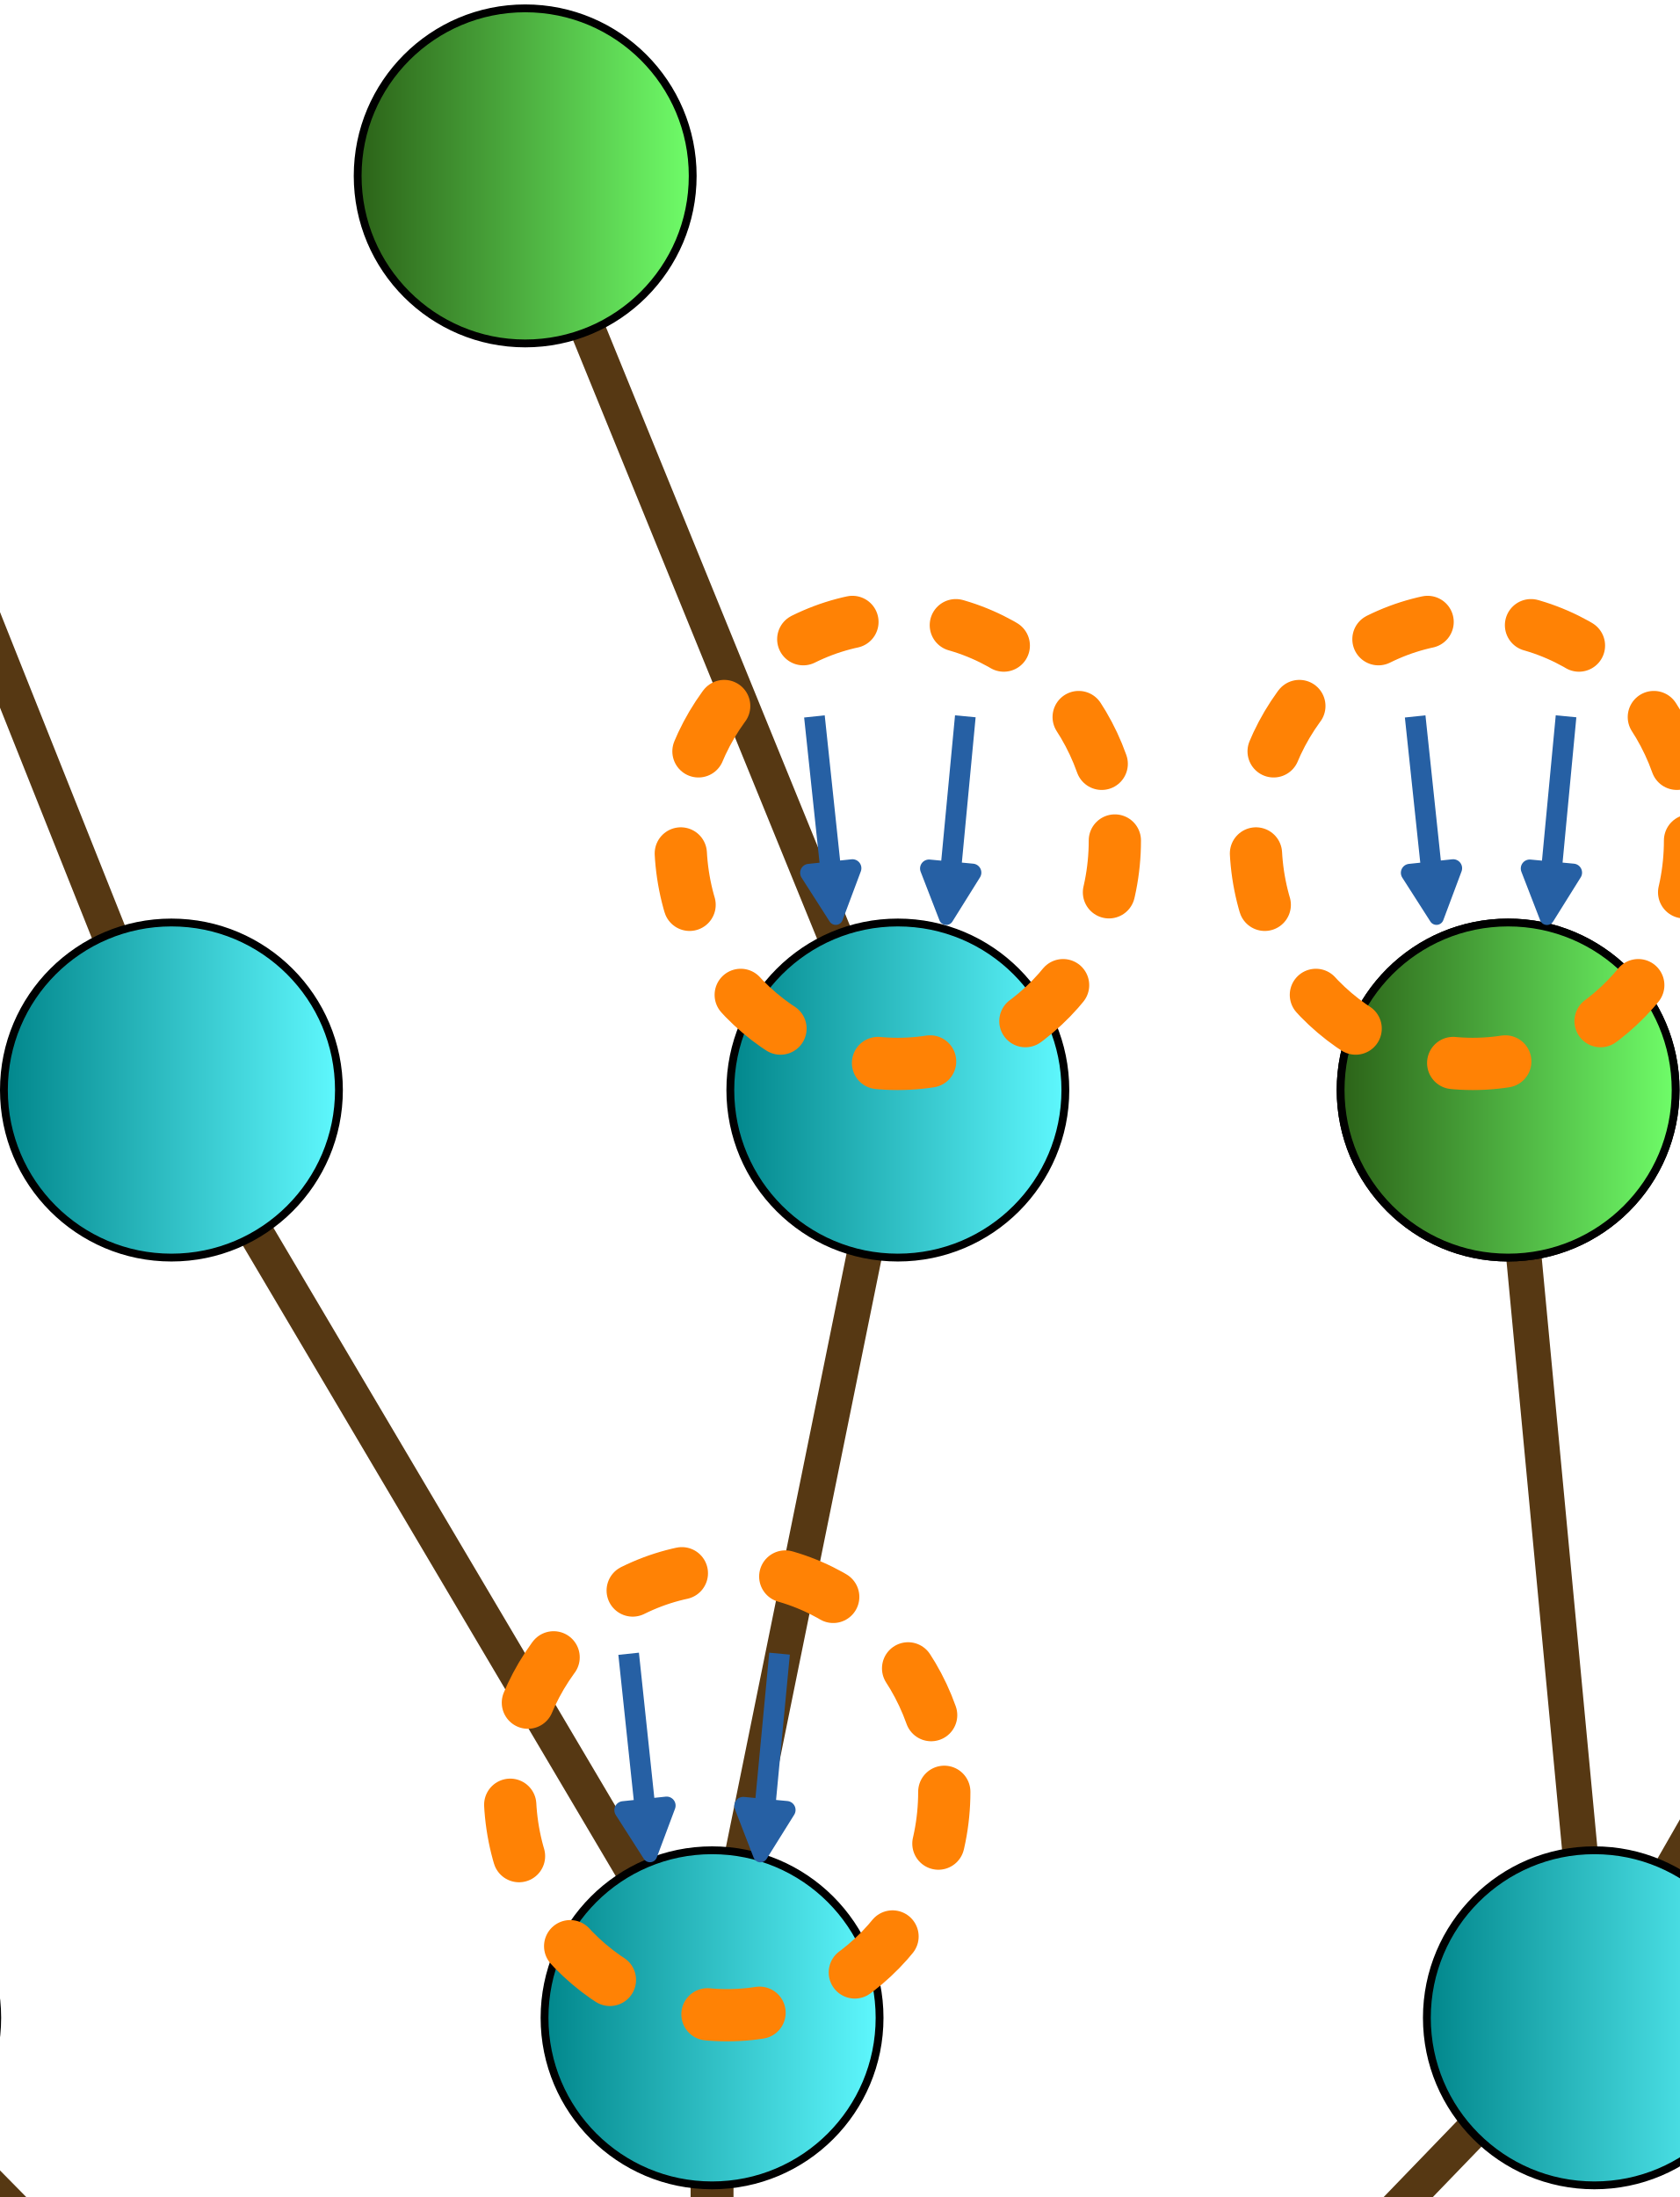
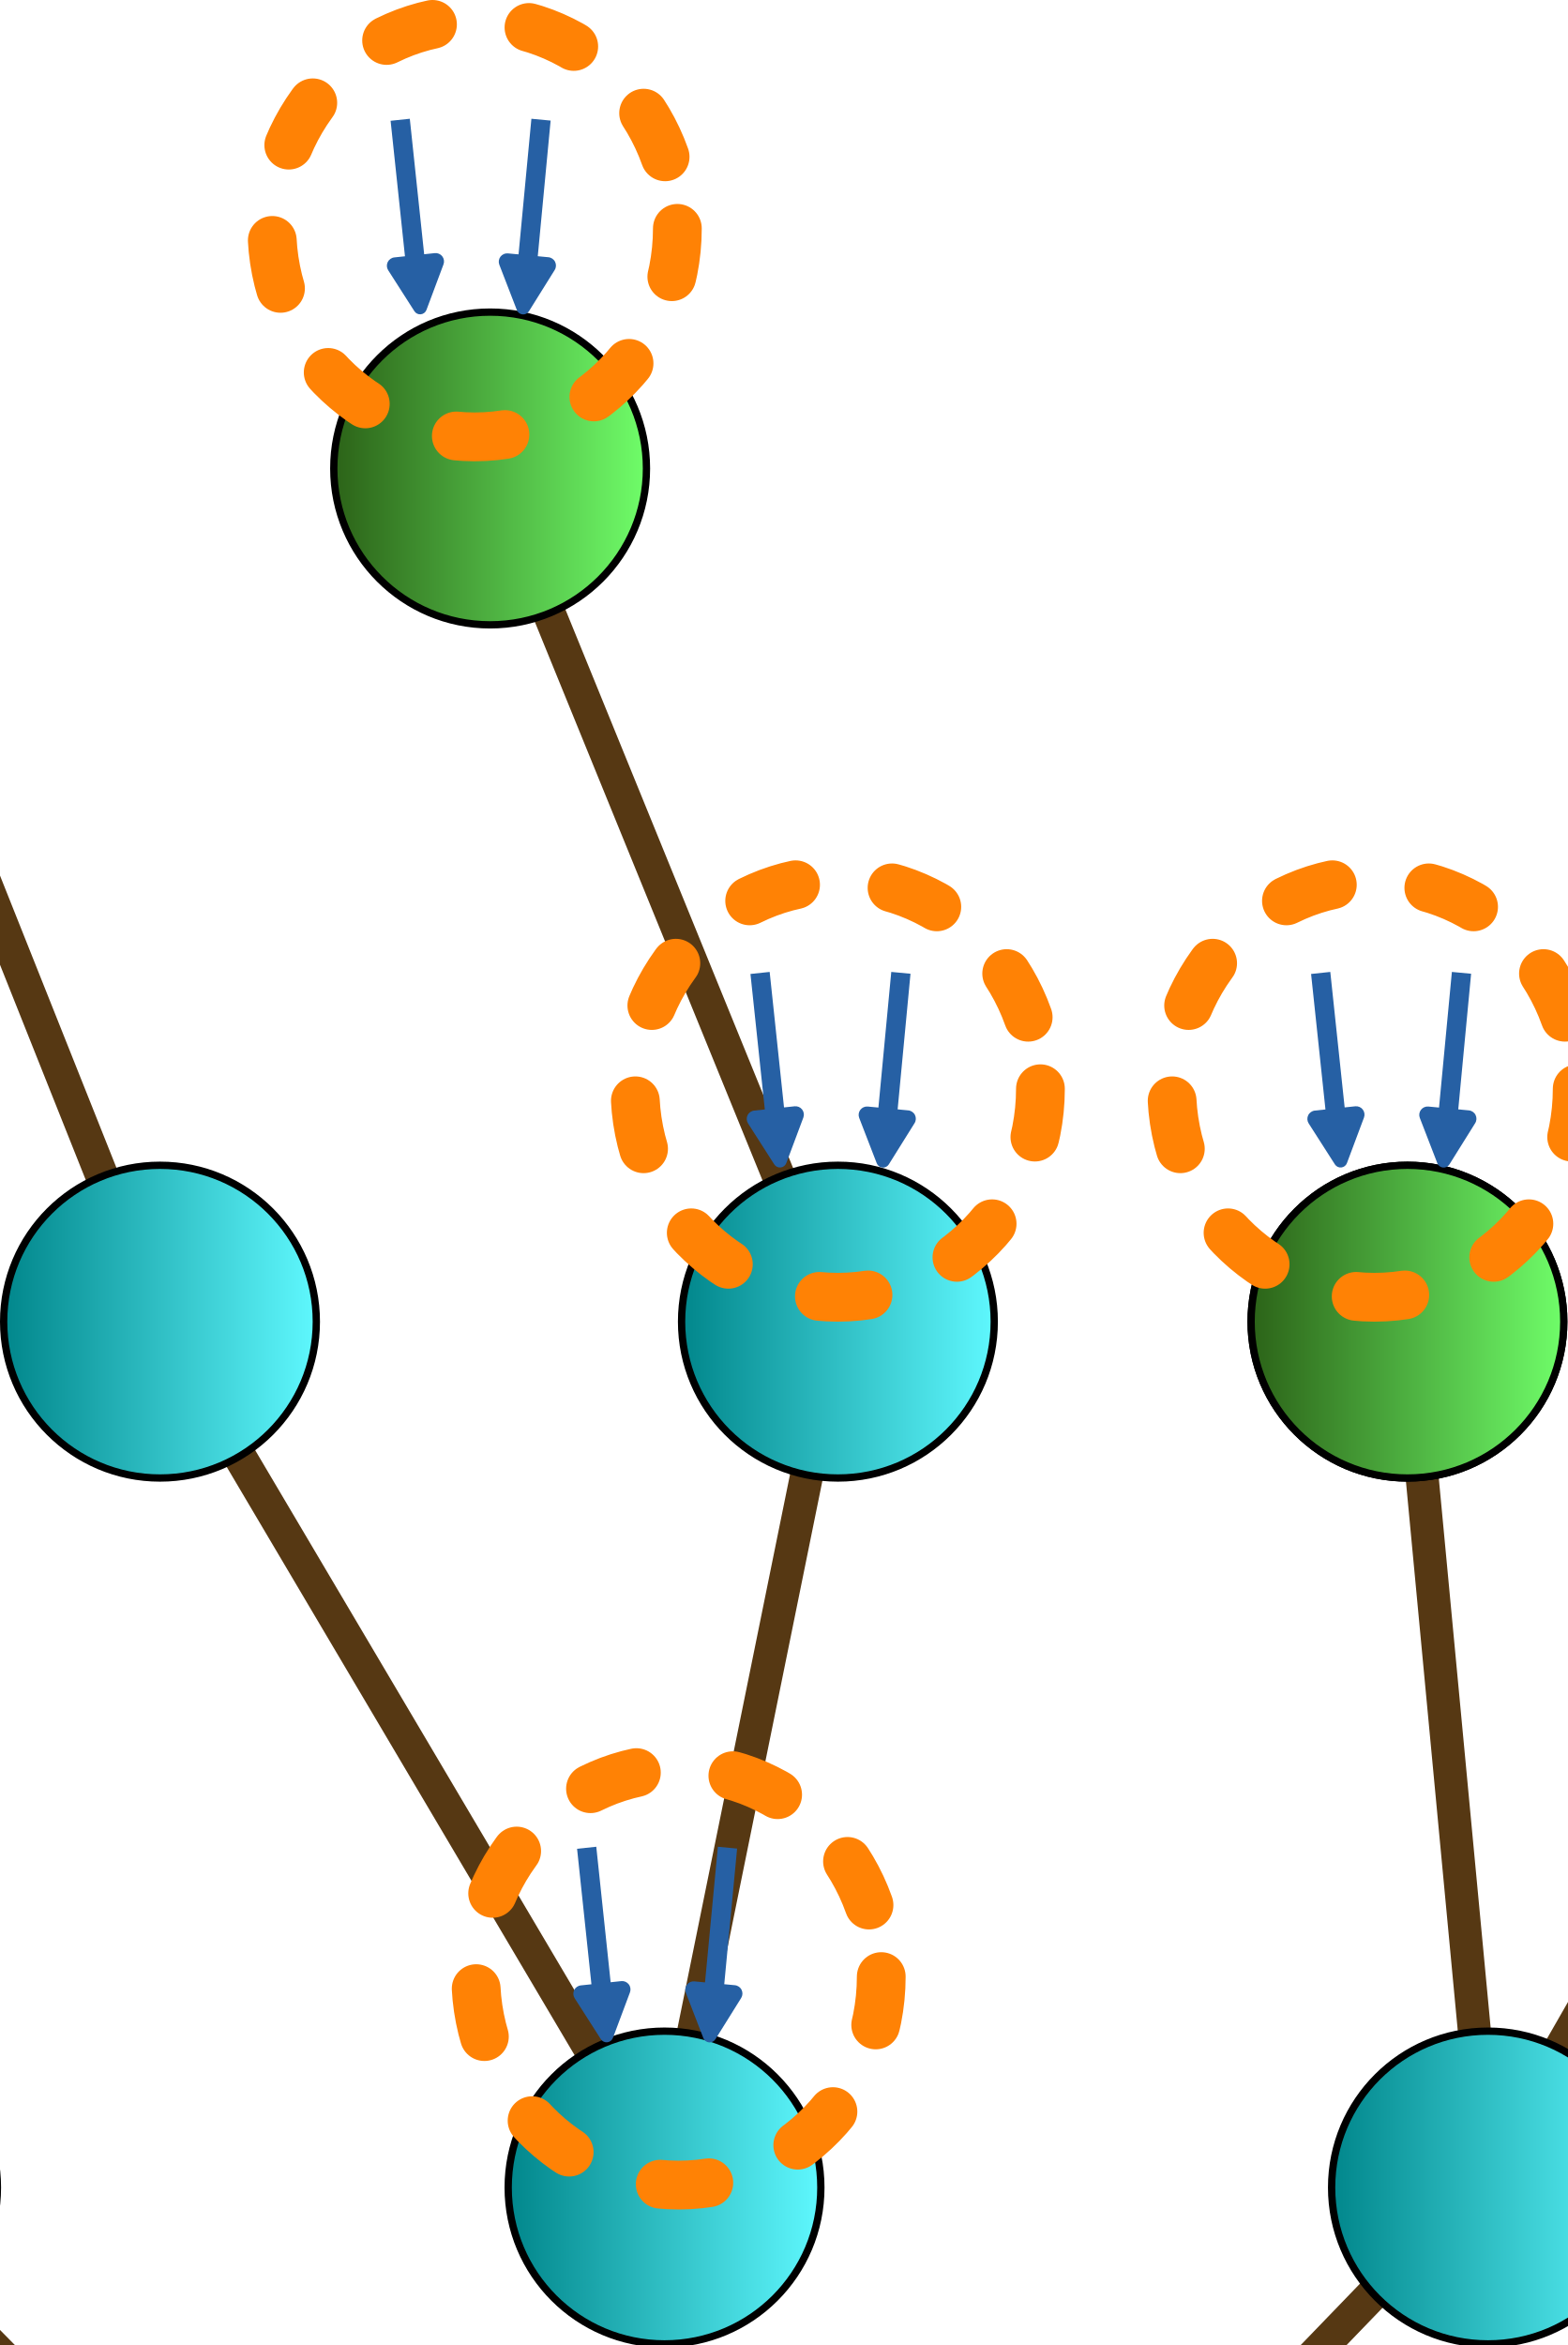
- <svg xmlns="http://www.w3.org/2000/svg" xmlns:xlink="http://www.w3.org/1999/xlink" width="111.772mm" height="146.184mm" viewBox="0 0 111.772 146.184" version="1.1" id="svg1" xml:space="preserve">
+ <svg xmlns="http://www.w3.org/2000/svg" xmlns:xlink="http://www.w3.org/1999/xlink" width="111.772mm" height="167.184mm" viewBox="0 0 111.772 167.184" version="1.1" id="svg1" xml:space="preserve">
  <defs id="defs1">
    <marker style="overflow:visible" id="RoundedArrow" refX="0" refY="0" orient="auto-start-reverse" markerWidth="0.501" markerHeight="0.501" viewBox="0 0 1 1" preserveAspectRatio="xMidYMid" markerUnits="strokeWidth">
      <path transform="scale(0.7)" d="m -0.211,-4.106 6.422,3.211 a 1,1 90 0 1 0,1.789 L -0.211,4.106 A 1.236,1.236 31.717 0 1 -2,3 v -6 a 1.236,1.236 148.283 0 1 1.789,-1.106 z" style="fill:context-stroke;fill-rule:evenodd;stroke:none" id="path222" />
    </marker>
    <marker style="overflow:visible" id="marker174" refX="0" refY="0" orient="auto-start-reverse" markerWidth="0.5" markerHeight="5" viewBox="0 0 1 1" preserveAspectRatio="xMidYMid" markerUnits="strokeWidth">
      <path transform="scale(0.7)" d="m -0.211,-4.106 6.422,3.211 a 1,1 90 0 1 0,1.789 L -0.211,4.106 A 1.236,1.236 31.717 0 1 -2,3 v -6 a 1.236,1.236 148.283 0 1 1.789,-1.106 z" style="fill:context-stroke;fill-rule:evenodd;stroke:none" id="path174" />
    </marker>
    <linearGradient id="linearGradient53">
      <stop style="stop-color:#2b6117;stop-opacity:1;" offset="0" id="stop53" />
      <stop style="stop-color:#70ff6a;stop-opacity:1;" offset="1" id="stop54" />
    </linearGradient>
    <linearGradient id="linearGradient22">
      <stop style="stop-color:#00858a;stop-opacity:1;" offset="0" id="stop22" />
      <stop style="stop-color:#60f9ff;stop-opacity:1;" offset="1" id="stop23" />
    </linearGradient>
    <linearGradient xlink:href="#linearGradient22" id="linearGradient31" x1="45.853" y1="84.221" x2="65.884" y2="84.221" gradientUnits="userSpaceOnUse" gradientTransform="matrix(1.13909,0,0,1.13909,-10.38414,-13.74392)" />
    <linearGradient xlink:href="#linearGradient22" id="linearGradient46" gradientUnits="userSpaceOnUse" x1="45.853" y1="84.221" x2="65.884" y2="84.221" gradientTransform="matrix(1.13909,0,0,1.13909,48.33425,-13.74393)" />
    <linearGradient xlink:href="#linearGradient22" id="linearGradient47" gradientUnits="userSpaceOnUse" x1="45.853" y1="84.221" x2="65.884" y2="84.221" gradientTransform="matrix(1.13909,0,0,1.13909,107.0527,-13.74393)" />
    <linearGradient xlink:href="#linearGradient22" id="linearGradient48" gradientUnits="userSpaceOnUse" x1="45.853" y1="84.221" x2="65.884" y2="84.221" gradientTransform="matrix(1.13909,0,0,1.13909,12.35687,47.98761)" />
    <linearGradient xlink:href="#linearGradient22" id="linearGradient49" gradientUnits="userSpaceOnUse" x1="45.853" y1="84.221" x2="65.884" y2="84.221" gradientTransform="matrix(1.13909,0,0,1.13909,60.69837,47.98761)" />
    <linearGradient xlink:href="#linearGradient22" id="linearGradient50" gradientUnits="userSpaceOnUse" x1="45.853" y1="84.221" x2="65.884" y2="84.221" gradientTransform="matrix(1.13909,0,0,1.13909,101.3122,47.9876)" />
    <linearGradient xlink:href="#linearGradient53" id="linearGradient56" gradientUnits="userSpaceOnUse" x1="184.122" y1="136.104" x2="204.152" y2="136.104" gradientTransform="matrix(1.13909,0,0,1.13909,-74.75112,49.7139)" />
    <linearGradient xlink:href="#linearGradient53" id="linearGradient57" gradientUnits="userSpaceOnUse" x1="184.122" y1="136.104" x2="204.152" y2="136.104" gradientTransform="matrix(1.13909,0,0,1.13909,-121.6021,49.7139)" />
    <linearGradient xlink:href="#linearGradient53" id="linearGradient8" gradientUnits="userSpaceOnUse" gradientTransform="matrix(1.13909,0,0,1.13909,-56.18823,-11.11199)" x1="184.122" y1="136.104" x2="204.152" y2="136.104" />
  </defs>
-   <g id="layer1" transform="matrix(1,0,0,-1,-64.58784,216.4522)" style="display:inline">
+   <g id="layer1" transform="matrix(1,0,0,-1,-64.58784,238.1482)" style="display:inline">
    <path style="fill:#60f9ff;fill-opacity:1;fill-rule:evenodd;stroke:#563813;stroke-width:2.354;stroke-linejoin:round;stroke-dasharray:none;stroke-opacity:1" d="M 111.974,22.271 53.255,81.862" id="path59" />
    <path style="fill:#60f9ff;fill-opacity:1;fill-rule:evenodd;stroke:#563813;stroke-width:2.354;stroke-linejoin:round;stroke-dasharray:none;stroke-opacity:1" d="m 111.974,22.271 58.718,60.826" id="path60" />
    <path style="fill:#60f9ff;fill-opacity:1;fill-rule:evenodd;stroke:#563813;stroke-width:2.855;stroke-linejoin:round;stroke-dasharray:none;stroke-opacity:1" d="M 111.974,22.271 V 83.097" id="path61" />
    <path style="fill:#60f9ff;fill-opacity:1;fill-rule:evenodd;stroke:#563813;stroke-width:2.354;stroke-linejoin:round;stroke-dasharray:none;stroke-opacity:1" d="M 111.974,83.097 75.996,143.923" id="path64" />
    <path style="fill:#60f9ff;fill-opacity:1;fill-rule:evenodd;stroke:#563813;stroke-width:2.354;stroke-linejoin:round;stroke-dasharray:none;stroke-opacity:1" d="m 111.974,83.097 12.364,60.826" id="path65" />
    <path style="fill:#60f9ff;fill-opacity:1;fill-rule:evenodd;stroke:#563813;stroke-width:2.354;stroke-linejoin:round;stroke-dasharray:none;stroke-opacity:1" d="m 170.692,83.097 -5.741,60.826" id="path66" />
    <path style="fill:#60f9ff;fill-opacity:1;fill-rule:evenodd;stroke:#563813;stroke-width:2.354;stroke-linejoin:round;stroke-dasharray:none;stroke-opacity:1" d="m 170.692,83.097 34.873,60.826" id="path67" />
    <path style="fill:#60f9ff;fill-opacity:1;fill-rule:evenodd;stroke:#563813;stroke-width:2.354;stroke-linejoin:round;stroke-dasharray:none;stroke-opacity:1" d="M 75.996,143.923 51.753,204.749" id="path70" />
    <path style="fill:#60f9ff;fill-opacity:1;fill-rule:evenodd;stroke:#563813;stroke-width:2.354;stroke-linejoin:round;stroke-dasharray:none;stroke-opacity:1" d="M 124.338,143.923 99.538,204.749" id="path71" />
    <path style="display:none;fill:#60f9ff;fill-opacity:1;fill-rule:evenodd;stroke:#563813;stroke-width:2.354;stroke-linejoin:round;stroke-dasharray:none;stroke-opacity:1" d="m 124.338,143.923 22.051,60.826" id="path72" />
    <path style="display:none;fill:#60f9ff;fill-opacity:1;fill-rule:evenodd;stroke:#563813;stroke-width:2.354;stroke-linejoin:round;stroke-dasharray:none;stroke-opacity:1" d="m 164.951,143.923 25.522,60.826" id="path73" />
    <circle style="fill:url(#linearGradient31);fill-rule:evenodd;stroke:#000000;stroke-width:0.521;stroke-linejoin:round;stroke-dasharray:none;stroke-opacity:1" id="circle8" cx="53.255" cy="82.191" r="11.148" />
    <circle style="fill:url(#linearGradient46);fill-rule:evenodd;stroke:#000000;stroke-width:0.521;stroke-linejoin:round;stroke-dasharray:none;stroke-opacity:1" id="circle8-8" cx="111.974" cy="82.191" r="11.148" />
    <circle style="fill:url(#linearGradient47);fill-rule:evenodd;stroke:#000000;stroke-width:0.521;stroke-linejoin:round;stroke-dasharray:none;stroke-opacity:1" id="circle8-3" cx="170.692" cy="82.191" r="11.148" />
    <circle style="fill:url(#linearGradient48);fill-rule:evenodd;stroke:#000000;stroke-width:0.521;stroke-linejoin:round;stroke-dasharray:none;stroke-opacity:1" id="circle8-7" cx="75.996" cy="143.923" r="11.148" />
    <circle style="fill:url(#linearGradient49);fill-rule:evenodd;stroke:#000000;stroke-width:0.521;stroke-linejoin:round;stroke-dasharray:none;stroke-opacity:1" id="circle8-5" cx="124.338" cy="143.923" r="11.148" />
    <circle style="fill:url(#linearGradient50);fill-rule:evenodd;stroke:#000000;stroke-width:0.521;stroke-linejoin:round;stroke-dasharray:none;stroke-opacity:1" id="circle8-1" cx="164.951" cy="143.923" r="11.148" />
    <circle style="display:inline;fill:url(#linearGradient8);fill-rule:evenodd;stroke:#000000;stroke-width:0.521;stroke-linejoin:round;stroke-dasharray:none;stroke-opacity:1" id="circle12-6-8" cx="164.951" cy="143.923" r="11.148" />
    <circle style="display:none;fill:url(#linearGradient56);fill-rule:evenodd;stroke:#000000;stroke-width:0.521;stroke-linejoin:round;stroke-dasharray:none;stroke-opacity:1" id="circle12-0" cx="146.389" cy="204.749" r="11.148" />
    <circle style="fill:url(#linearGradient57);fill-rule:evenodd;stroke:#000000;stroke-width:0.521;stroke-linejoin:round;stroke-dasharray:none;stroke-opacity:1" id="circle12-6" cx="99.538" cy="204.749" r="11.148" />
    <path style="display:none;fill:#ff8c7f;fill-opacity:1;fill-rule:evenodd;stroke:#4eab53;stroke-width:2.067;stroke-linecap:round;stroke-linejoin:round;stroke-dasharray:none;stroke-opacity:1;marker-end:url(#marker174);paint-order:normal" d="m 160.124,126.734 1.949,-19.907" id="path178" />
    <path style="display:none;fill:#ff8c7f;fill-opacity:1;fill-rule:evenodd;stroke:#4eab53;stroke-width:2.767;stroke-linecap:round;stroke-linejoin:round;stroke-dasharray:none;stroke-opacity:1;marker-end:url(#marker174);paint-order:normal" d="m 114.914,126.547 -4.004,-19.597" id="path179" />
    <path style="display:none;fill:#ff8c7f;fill-opacity:1;fill-rule:evenodd;stroke:#4eab53;stroke-width:1.967;stroke-linecap:round;stroke-linejoin:round;stroke-dasharray:none;stroke-opacity:1;marker-end:url(#marker174);paint-order:normal" d="M 82.62,121.687 92.753,104.442" id="path180" />
    <path style="display:none;fill:#ff8c7f;fill-opacity:1;fill-rule:evenodd;stroke:#4eab53;stroke-width:2.567;stroke-linecap:round;stroke-linejoin:round;stroke-dasharray:none;stroke-opacity:1;marker-end:url(#marker174);paint-order:normal" d="m 134.562,190.198 -6.87,-18.785" id="path182" />
    <path style="display:none;fill:#ff8c7f;fill-opacity:1;fill-rule:evenodd;stroke:#4eab53;stroke-width:2.567;stroke-linecap:round;stroke-linejoin:round;stroke-dasharray:none;stroke-opacity:1;marker-end:url(#marker174);paint-order:normal" d="m 99.395,185.773 7.661,-18.477" id="path183" />
    <path style="display:none;fill:#ff8c7f;fill-opacity:1;fill-rule:evenodd;stroke:#4eab53;stroke-width:2.067;stroke-linecap:round;stroke-linejoin:round;stroke-dasharray:none;stroke-opacity:1;marker-end:url(#marker174);paint-order:normal" d="m 176.679,188.227 -7.697,-18.462" id="path184" />
    <path style="display:none;fill:#ff8c7f;fill-opacity:1;fill-rule:evenodd;stroke:#ff8205;stroke-width:2.567;stroke-linecap:round;stroke-linejoin:round;stroke-dasharray:none;stroke-opacity:1;marker-end:url(#marker174);paint-order:normal" d="m 138.992,163.402 6.87,18.785" id="path187" />
    <path style="display:none;fill:#ff8c7f;fill-opacity:1;fill-rule:evenodd;stroke:#ff8205;stroke-width:2.567;stroke-linecap:round;stroke-linejoin:round;stroke-dasharray:none;stroke-opacity:1;marker-end:url(#marker174);paint-order:normal" d="m 122.325,167.382 -7.661,18.477" id="path188" />
    <path style="display:none;fill:#ff8c7f;fill-opacity:1;fill-rule:evenodd;stroke:#ff8205;stroke-width:2.067;stroke-linecap:round;stroke-linejoin:round;stroke-dasharray:none;stroke-opacity:1;marker-end:url(#marker174);paint-order:normal" d="m 74.301,166.471 -7.477,18.552" id="path189" />
    <path style="display:none;fill:#ff8c7f;fill-opacity:1;fill-rule:evenodd;stroke:#ff8205;stroke-width:1.967;stroke-linecap:round;stroke-linejoin:round;stroke-dasharray:none;stroke-opacity:1;marker-end:url(#marker174);paint-order:normal" d="M 105.195,107.26 95.063,124.505" id="path191" />
    <path style="display:none;fill:#ff8c7f;fill-opacity:1;fill-rule:evenodd;stroke:#ff8205;stroke-width:2.767;stroke-linecap:round;stroke-linejoin:round;stroke-dasharray:none;stroke-opacity:1;marker-end:url(#marker174);paint-order:normal" d="m 123.08,100.342 4.004,19.597" id="path192" />
    <path style="display:none;fill:#ff8c7f;fill-opacity:1;fill-rule:evenodd;stroke:#ff8205;stroke-width:2.067;stroke-linecap:round;stroke-linejoin:round;stroke-dasharray:none;stroke-opacity:1;marker-end:url(#marker174);paint-order:normal" d="m 174.498,103.516 -1.949,19.907" id="path193" />
    <path style="display:inline;fill:#ff8c7f;fill-opacity:1;fill-rule:evenodd;stroke:#2660a4;stroke-width:1.377;stroke-linejoin:round;stroke-dasharray:none;stroke-opacity:1;marker-end:url(#RoundedArrow)" d="m 116.465,106.421 -1.008,-10.631" id="path198" />
    <path style="display:inline;fill:#ff8c7f;fill-opacity:1;fill-rule:evenodd;stroke:#2660a4;stroke-width:1.377;stroke-linejoin:round;stroke-dasharray:none;stroke-opacity:1;marker-end:url(#RoundedArrow)" d="m 106.423,106.414 1.126,-10.62" id="path199" />
    <path style="display:none;fill:#ff8c7f;fill-opacity:1;fill-rule:evenodd;stroke:#2660a4;stroke-width:1.377;stroke-linejoin:round;stroke-dasharray:none;stroke-opacity:1;marker-end:url(#RoundedArrow)" d="m 174.735,107.068 -1.008,-10.631" id="path200" />
    <path style="display:none;fill:#ff8c7f;fill-opacity:1;fill-rule:evenodd;stroke:#2660a4;stroke-width:1.377;stroke-linejoin:round;stroke-dasharray:none;stroke-opacity:1;marker-end:url(#RoundedArrow)" d="M 164.693,107.06 165.819,96.44" id="path201" />
    <path style="display:none;fill:#ff8c7f;fill-opacity:1;fill-rule:evenodd;stroke:#2660a4;stroke-width:1.377;stroke-linejoin:round;stroke-dasharray:none;stroke-opacity:1;marker-end:url(#RoundedArrow)" d="m 80.488,169.586 -1.008,-10.631" id="path206" />
    <path style="display:none;fill:#ff8c7f;fill-opacity:1;fill-rule:evenodd;stroke:#2660a4;stroke-width:1.377;stroke-linejoin:round;stroke-dasharray:none;stroke-opacity:1;marker-end:url(#RoundedArrow)" d="m 70.446,169.578 1.126,-10.62" id="path207" />
    <path style="display:inline;fill:#ff8c7f;fill-opacity:1;fill-rule:evenodd;stroke:#2660a4;stroke-width:1.377;stroke-linejoin:round;stroke-dasharray:none;stroke-opacity:1;marker-end:url(#RoundedArrow)" d="m 128.829,168.791 -1.008,-10.631" id="path208" />
    <path style="display:inline;fill:#ff8c7f;fill-opacity:1;fill-rule:evenodd;stroke:#2660a4;stroke-width:1.377;stroke-linejoin:round;stroke-dasharray:none;stroke-opacity:1;marker-end:url(#RoundedArrow)" d="m 118.787,168.783 1.126,-10.62" id="path209" />
    <path style="display:inline;fill:#ff8c7f;fill-opacity:1;fill-rule:evenodd;stroke:#2660a4;stroke-width:1.377;stroke-linejoin:round;stroke-dasharray:none;stroke-opacity:1;marker-end:url(#RoundedArrow)" d="m 168.806,168.791 -1.008,-10.631" id="path210" />
    <path style="display:inline;fill:#ff8c7f;fill-opacity:1;fill-rule:evenodd;stroke:#2660a4;stroke-width:1.377;stroke-linejoin:round;stroke-dasharray:none;stroke-opacity:1;marker-end:url(#RoundedArrow)" d="m 158.765,168.783 1.126,-10.62" id="path211" />
    <path style="display:none;fill:#ff8c7f;fill-opacity:1;fill-rule:evenodd;stroke:#2660a4;stroke-width:1.377;stroke-linejoin:round;stroke-dasharray:none;stroke-opacity:1;marker-end:url(#RoundedArrow)" d="m 150.88,229.616 -1.008,-10.631" id="path216" />
    <path style="display:none;fill:#ff8c7f;fill-opacity:1;fill-rule:evenodd;stroke:#2660a4;stroke-width:1.377;stroke-linejoin:round;stroke-dasharray:none;stroke-opacity:1;marker-end:url(#RoundedArrow)" d="m 140.838,229.609 1.126,-10.62" id="path217" />
-     <path style="display:none;fill:#ff8c7f;fill-opacity:1;fill-rule:evenodd;stroke:#2660a4;stroke-width:1.377;stroke-linejoin:round;stroke-dasharray:none;stroke-opacity:1;marker-end:url(#RoundedArrow)" d="m 103.167,229.616 -1.008,-10.631" id="path218" />
-     <path style="display:none;fill:#ff8c7f;fill-opacity:1;fill-rule:evenodd;stroke:#2660a4;stroke-width:1.377;stroke-linejoin:round;stroke-dasharray:none;stroke-opacity:1;marker-end:url(#RoundedArrow)" d="m 93.126,229.609 1.126,-10.62" id="path219" />
+     <path style="display:inline;fill:#ff8c7f;fill-opacity:1;fill-rule:evenodd;stroke:#2660a4;stroke-width:1.377;stroke-linejoin:round;stroke-dasharray:none;stroke-opacity:1;marker-end:url(#RoundedArrow)" d="m 103.167,229.616 -1.008,-10.631" id="path218" />
+     <path style="display:inline;fill:#ff8c7f;fill-opacity:1;fill-rule:evenodd;stroke:#2660a4;stroke-width:1.377;stroke-linejoin:round;stroke-dasharray:none;stroke-opacity:1;marker-end:url(#RoundedArrow)" d="m 93.126,229.609 1.126,-10.62" id="path219" />
  </g>
-   <ellipse style="display:inline;fill:none;fill-rule:evenodd;stroke:#ff8205;stroke-width:3.477;stroke-linecap:round;stroke-linejoin:round;stroke-dasharray:3.477, 6.954" id="path3" cx="98.014" cy="55.925" rx="14.455" ry="14.866" />
+   <ellipse style="display:inline;fill:none;fill-rule:evenodd;stroke:#ff8205;stroke-width:3.477;stroke-linecap:round;stroke-linejoin:round;stroke-dasharray:3.477, 6.954" id="path3" cx="98.014" cy="77.621" rx="14.455" ry="14.866" />
  <ellipse style="display:none;fill:none;fill-rule:evenodd;stroke:#ff8205;stroke-width:4.089;stroke-linecap:round;stroke-linejoin:round;stroke-dasharray:4.089, 8.177" id="ellipse3" ry="25.277" rx="11.61" cy="6.154" cx="81.33" transform="matrix(0.895898,0.4442598,-0.2621345,0.9650313,0,0)" />
  <ellipse style="display:none;fill:none;fill-rule:evenodd;stroke:#ff8205;stroke-width:4.356;stroke-linecap:round;stroke-linejoin:round;stroke-dasharray:4.356, 8.713" id="ellipse4" cx="59.735" cy="71.28" rx="18.111" ry="18.626" />
-   <ellipse style="display:inline;fill:none;fill-rule:evenodd;stroke:#ff8205;stroke-width:3.477;stroke-linecap:round;stroke-linejoin:round;stroke-dasharray:3.477, 6.954" id="ellipse5" cx="48.386" cy="119.223" rx="14.455" ry="14.866" />
-   <ellipse style="display:inline;fill:none;fill-rule:evenodd;stroke:#ff8205;stroke-width:3.477;stroke-linecap:round;stroke-linejoin:round;stroke-dasharray:3.477, 6.954" id="ellipse6" cx="59.737" cy="55.925" rx="14.455" ry="14.866" />
+   <ellipse style="display:inline;fill:none;fill-rule:evenodd;stroke:#ff8205;stroke-width:3.477;stroke-linecap:round;stroke-linejoin:round;stroke-dasharray:3.477, 6.954" id="ellipse5" cx="48.386" cy="140.918" rx="14.455" ry="14.866" />
+   <ellipse style="display:inline;fill:none;fill-rule:evenodd;stroke:#ff8205;stroke-width:3.477;stroke-linecap:round;stroke-linejoin:round;stroke-dasharray:3.477, 6.954" id="ellipse6" cx="59.737" cy="77.621" rx="14.455" ry="14.866" />
  <ellipse style="display:none;fill:none;fill-rule:evenodd;stroke:#ff8205;stroke-width:4.089;stroke-linecap:round;stroke-linejoin:round;stroke-dasharray:4.089, 8.177" id="ellipse7" ry="25.277" rx="11.61" cy="59.595" cx="-34.651" transform="matrix(-0.895898,0.4442598,0.2621345,0.9650313,0,0)" />
  <ellipse style="display:none;fill:none;fill-rule:evenodd;stroke:#ff8205;stroke-width:4.089;stroke-linecap:round;stroke-linejoin:round;stroke-dasharray:4.089, 8.177" id="ellipse8" ry="25.277" rx="11.61" cy="69.498" cx="80.752" transform="matrix(0.895898,0.4442598,-0.2621345,0.9650313,0,0)" />
+   <ellipse style="display:inline;fill:none;fill-rule:evenodd;stroke:#ff8205;stroke-width:3.477;stroke-linecap:round;stroke-linejoin:round;stroke-dasharray:3.477, 6.954" id="ellipse1" cx="33.847" cy="16.28" rx="14.455" ry="14.866" />
</svg>
